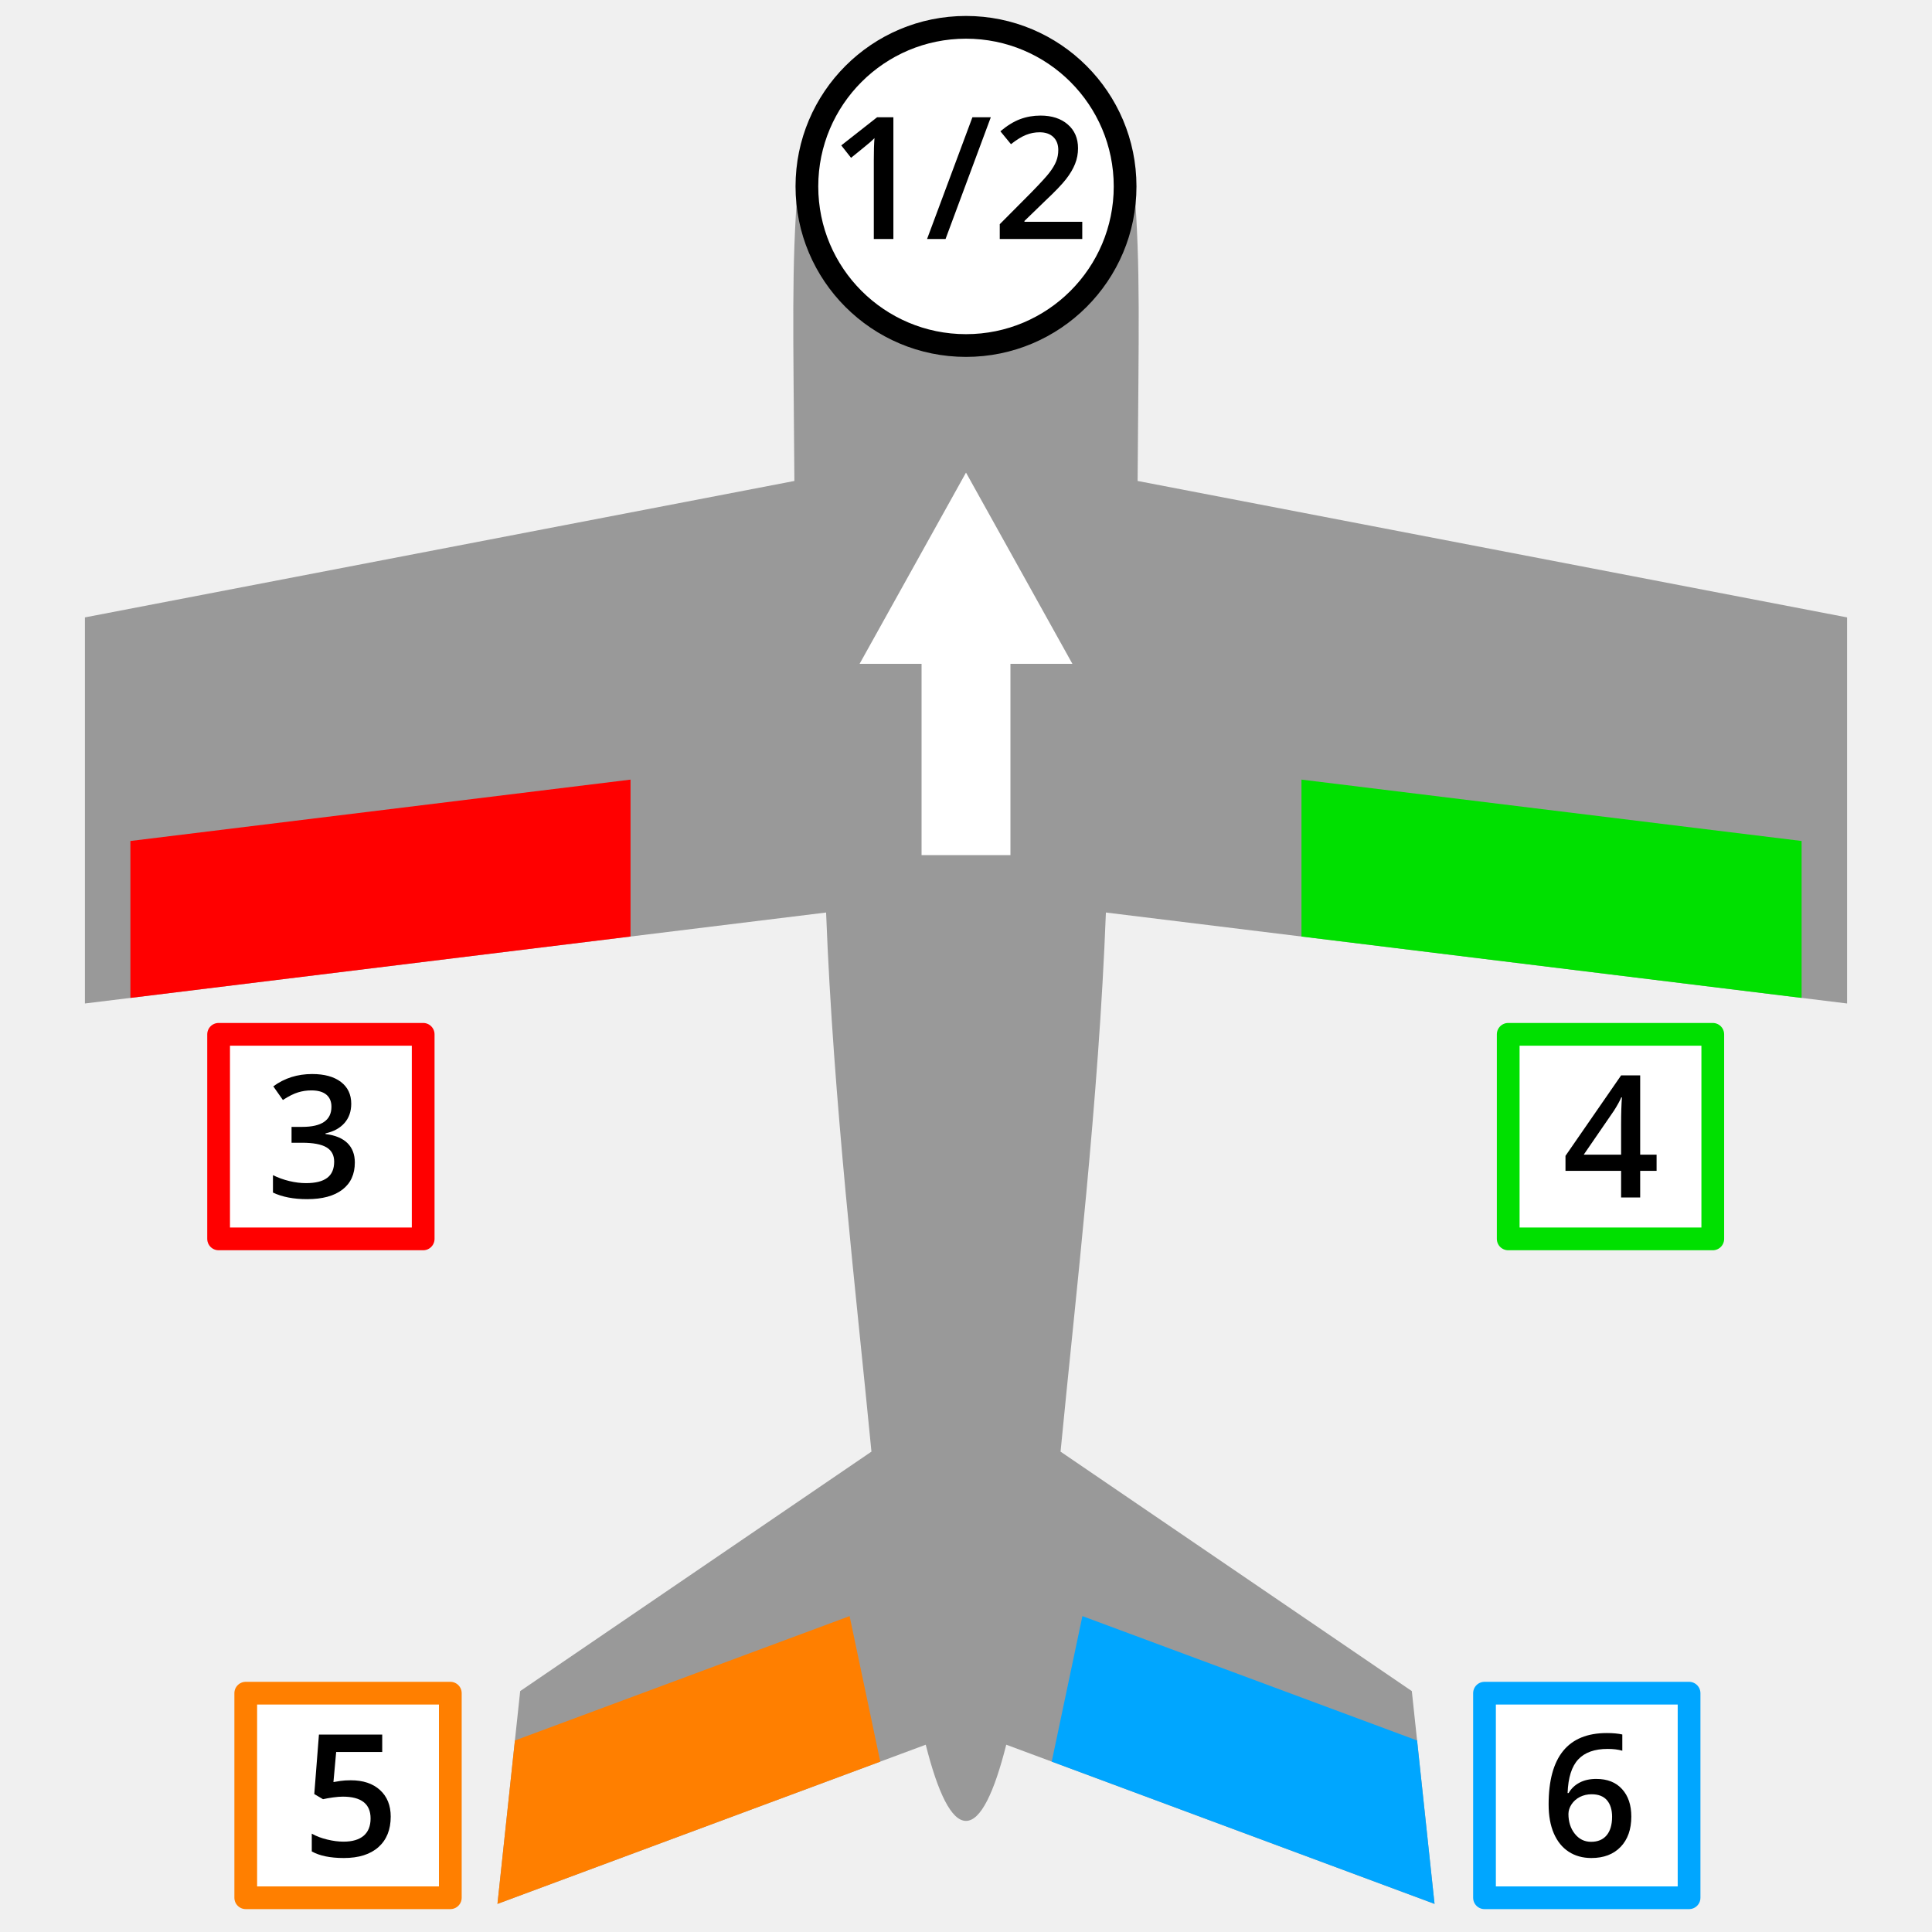
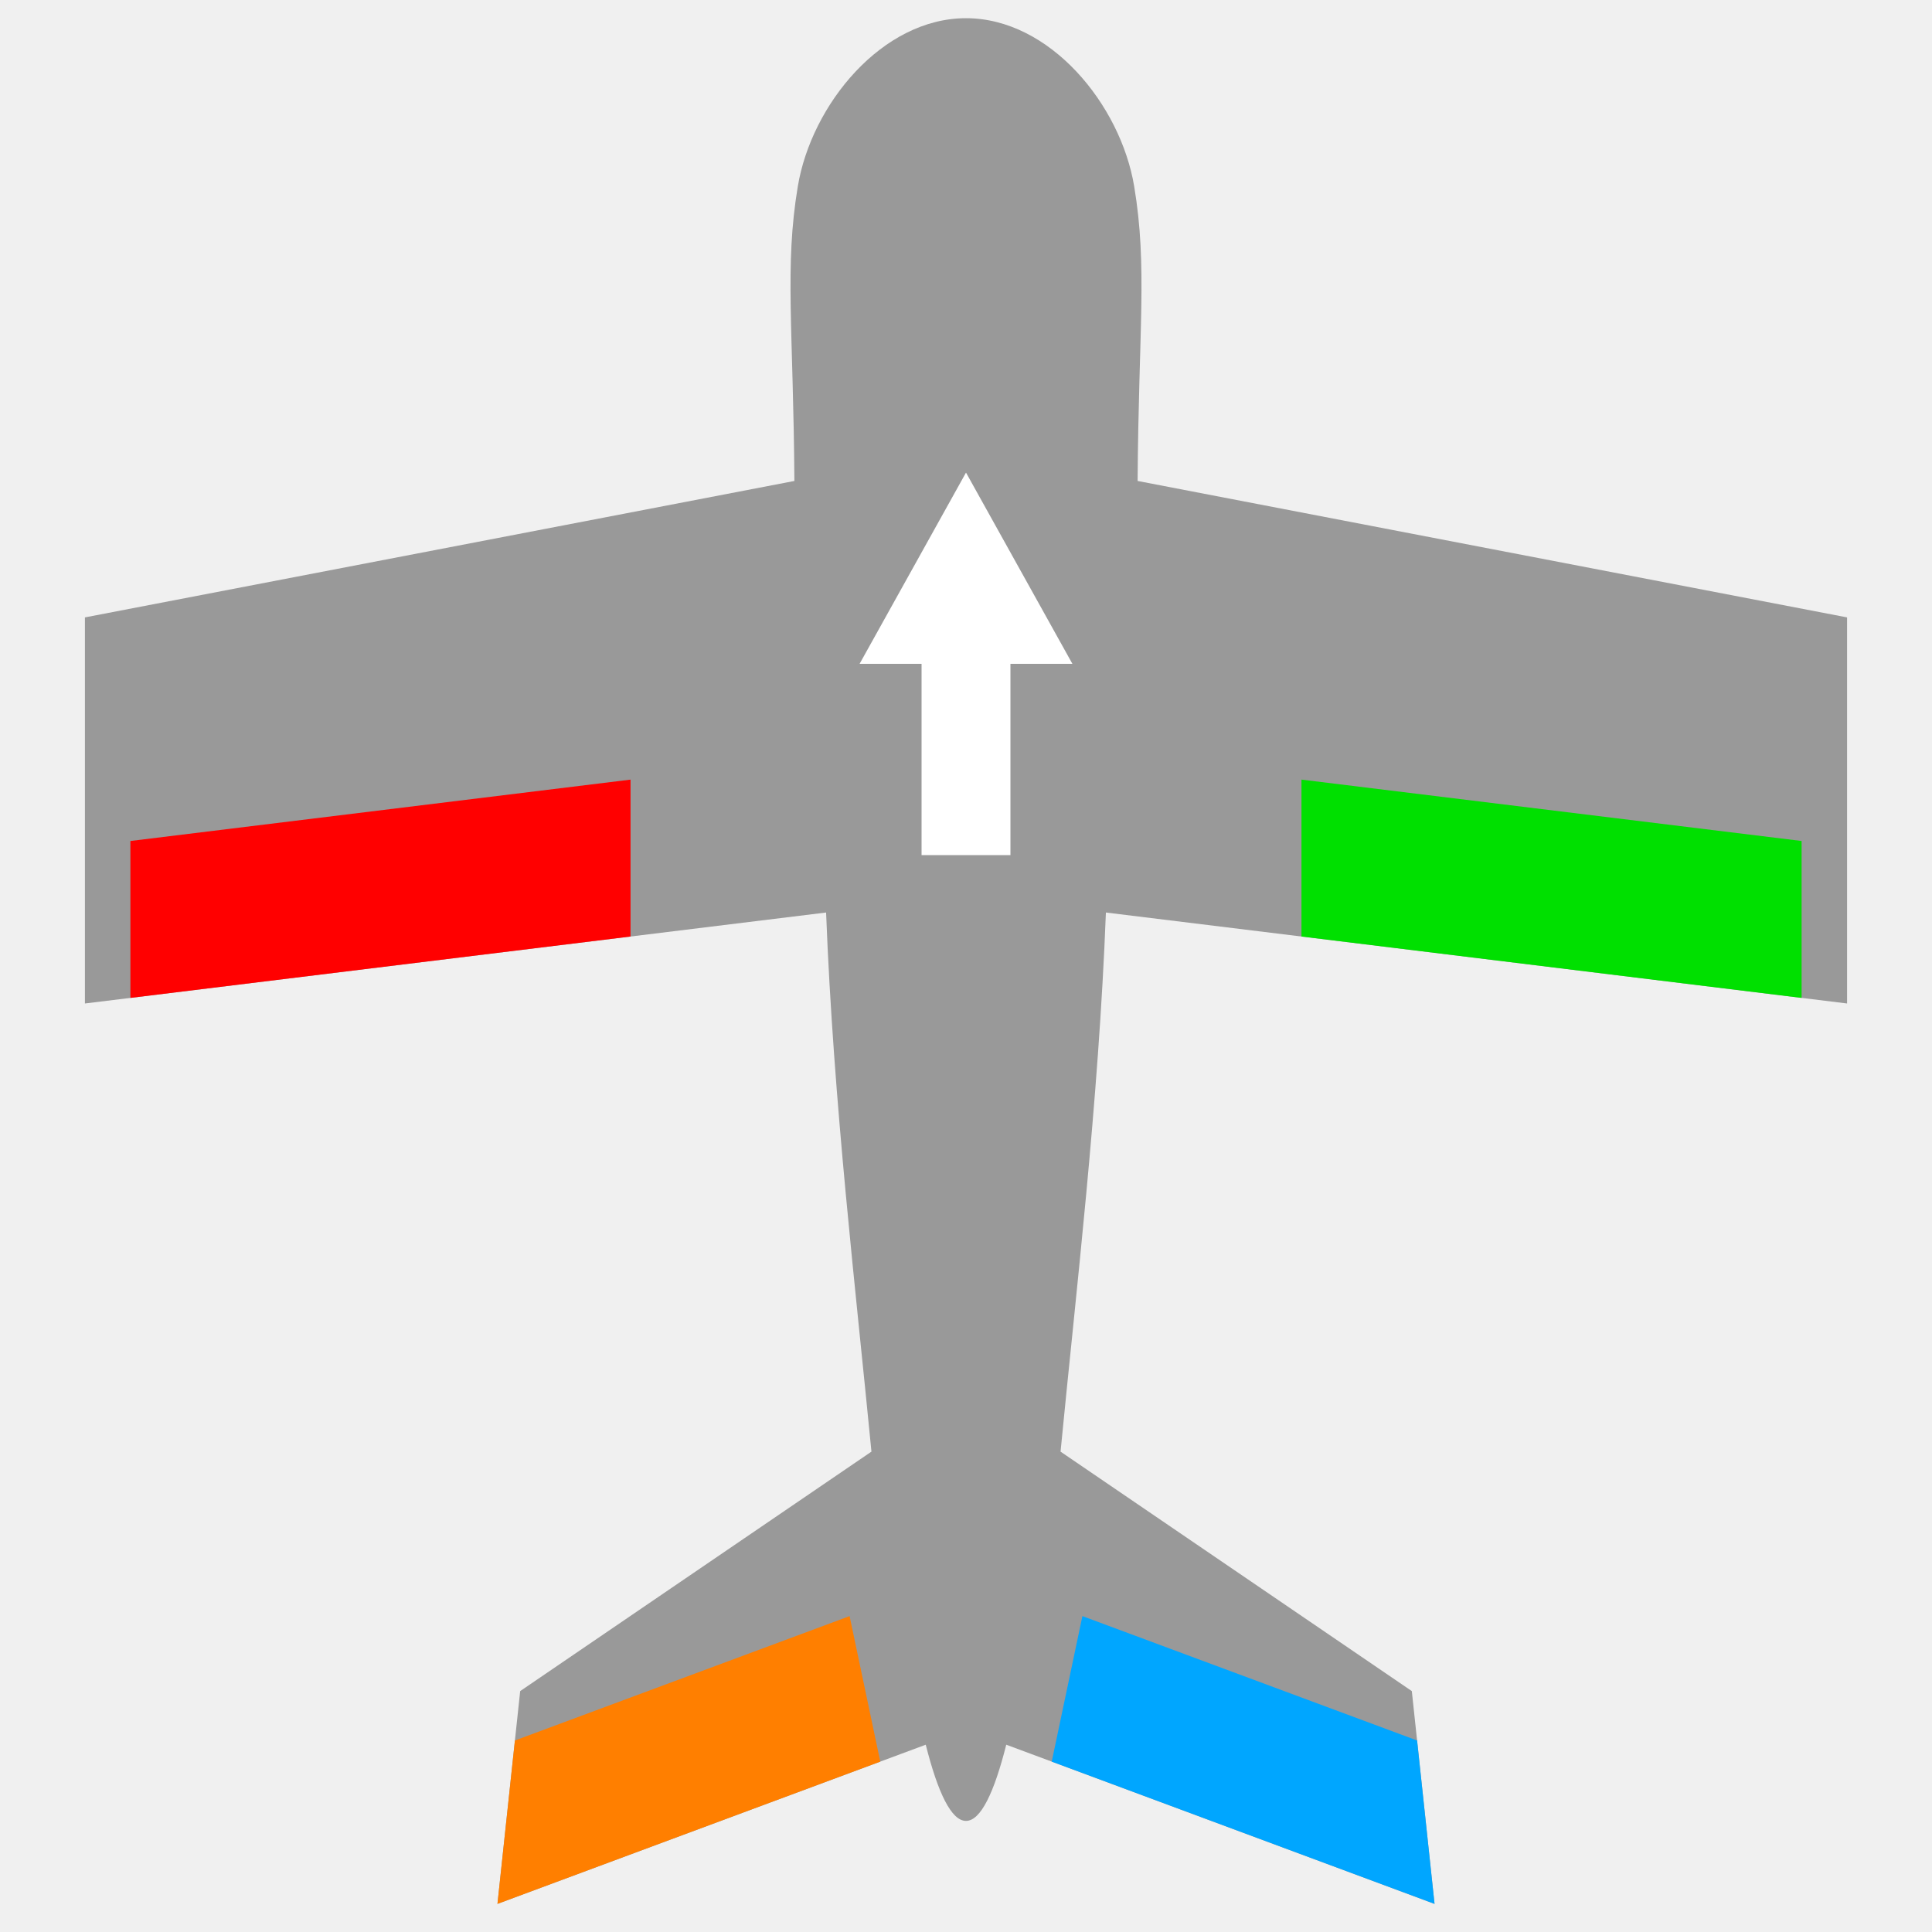
<svg xmlns="http://www.w3.org/2000/svg" xml:space="preserve" width="850px" height="850px" version="1.1" style="shape-rendering:geometricPrecision; text-rendering:geometricPrecision; image-rendering:optimizeQuality; fill-rule:evenodd; clip-rule:evenodd" viewBox="0 0 850 850">
  <defs>
    <style type="text/css">
   
-     .str0 {stroke:black;stroke-width:10;stroke-linecap:round;stroke-linejoin:round;stroke-miterlimit:22.926}
-     .str4 {stroke:#00A6FF;stroke-width:10;stroke-linecap:round;stroke-linejoin:round;stroke-miterlimit:22.926}
-     .str2 {stroke:#00E000;stroke-width:10;stroke-linecap:round;stroke-linejoin:round;stroke-miterlimit:22.926}
-     .str1 {stroke:red;stroke-width:10;stroke-linecap:round;stroke-linejoin:round;stroke-miterlimit:22.926}
-     .str3 {stroke:#FF7F00;stroke-width:10;stroke-linecap:round;stroke-linejoin:round;stroke-miterlimit:22.926}
-     .fil7 {fill:#00A6FF}
+     .fil5 {fill:#00A6FF}
    .fil1 {fill:#00E000}
    .fil0 {fill:#999999}
-     .fil4 {fill:red}
-     .fil6 {fill:#FF7F00}
-     .fil2 {fill:white}
-     .fil3 {fill:black;fill-rule:nonzero}
-     .fil5 {fill:white;fill-rule:nonzero}
+     .fil2 {fill:red}
+     .fil4 {fill:#FF7F00}
+     .fil3 {fill:white;fill-rule:nonzero}
   
  </style>
  </defs>
  <g id="Layer_x0020_1">
-     <path class="fil0" d="M218.86 837.63l188.43 -70.03c5.38,21.31 11.3,33.52 17.71,33.52 6.41,0 12.33,-12.21 17.71,-33.52l188.43 70.03 -10 -93.62 -154.54 -105.35c6.72,-69.54 16.76,-153.84 19.95,-237.19l326.09 40.02 0 -169.86 -312.14 -60.03c0.45,-66.81 1.32,-93.85 -1.5,-129.58 -11.36,45.38 -37.14,69.99 -74,69.99 -36.86,0 -65.43,-27.83 -74,-69.99 -2.82,35.73 -1.95,62.77 -1.5,129.58l-312.14 60.03 0 169.86 326.09 -40.02c3.19,83.35 13.23,167.65 19.95,237.19l-154.54 105.35 -10 93.62z" />
+     <path class="fil0" d="M218.86 837.63l188.43 -70.03c5.38,21.31 11.3,33.52 17.71,33.52 6.41,0 12.33,-12.21 17.71,-33.52l188.43 70.03 -10 -93.62 -154.54 -105.35c6.72,-69.54 16.76,-153.84 19.95,-237.19l326.09 40.02 0 -169.86 -312.14 -60.03c0.45,-66.81 4.39,-94.22 -1.5,-129.58 -6.01,-36.11 -37.14,-74.01 -74,-74.01 -36.86,0 -67.99,37.9 -74,74.01 -5.89,35.36 -1.95,62.77 -1.5,129.58l-312.14 60.03 0 169.86 326.09 -40.02c3.19,83.35 13.23,167.65 19.95,237.19l-154.54 105.35 -10 93.62z" />
    <polygon class="fil1" points="572.59,412.03 792.63,439.04 792.63,370 572.59,343 " />
-     <circle class="fil2 str0" cx="425" cy="82.02" r="70" />
-     <path class="fil3" d="M393.05 105.15l-8.61 0 0 -34.58c0,-4.12 0.09,-7.4 0.3,-9.81 -0.57,0.57 -1.26,1.23 -2.08,1.94 -0.81,0.71 -3.55,2.95 -8.23,6.73l-4.31 -5.46 15.75 -12.37 7.18 0 0 53.55z" />
-     <polygon id="_1" class="fil3" points="435.91,51.6 416,105.15 407.87,105.15 427.82,51.6 " />
-     <path id="_2" class="fil3" d="M476.15 105.15l-36.3 0 0 -6.51 13.81 -13.89c4.08,-4.18 6.78,-7.13 8.11,-8.88 1.33,-1.75 2.3,-3.38 2.92,-4.92 0.61,-1.54 0.91,-3.19 0.91,-4.95 0,-2.42 -0.73,-4.33 -2.18,-5.72 -1.45,-1.38 -3.46,-2.08 -6.02,-2.08 -2.05,0 -4.04,0.37 -5.96,1.14 -1.92,0.75 -4.13,2.12 -6.66,4.09l-4.65 -5.67c2.99,-2.51 5.88,-4.29 8.69,-5.34 2.82,-1.05 5.8,-1.57 8.98,-1.57 4.97,0 8.97,1.3 11.97,3.9 3.02,2.6 4.52,6.1 4.52,10.48 0,2.43 -0.44,4.72 -1.31,6.89 -0.87,2.18 -2.19,4.42 -3.99,6.73 -1.8,2.3 -4.78,5.42 -8.97,9.35l-9.3 9.01 0 0.36 25.43 0 0 7.58z" />
-     <rect class="fil2 str1" x="96.18" y="455.06" width="90" height="90" />
-     <path class="fil3" d="M154.53 485.6c0,3.4 -0.99,6.22 -2.96,8.47 -1.99,2.26 -4.76,3.78 -8.36,4.56l0 0.29c4.3,0.54 7.52,1.88 9.67,4.01 2.15,2.14 3.23,4.99 3.23,8.53 0,5.15 -1.83,9.14 -5.47,11.92 -3.63,2.8 -8.81,4.2 -15.52,4.2 -5.94,0 -10.95,-0.96 -15.03,-2.9l0 -7.66c2.28,1.13 4.68,1.99 7.22,2.6 2.55,0.61 4.98,0.91 7.33,0.91 4.15,0 7.25,-0.77 9.3,-2.31 2.05,-1.54 3.08,-3.91 3.08,-7.14 0,-2.86 -1.13,-4.96 -3.4,-6.31 -2.28,-1.34 -5.84,-2.01 -10.7,-2.01l-4.65 0 0 -6.98 4.72 0c8.55,0 12.83,-2.95 12.83,-8.86 0,-2.3 -0.75,-4.07 -2.24,-5.32 -1.49,-1.24 -3.69,-1.87 -6.6,-1.87 -2.02,0 -3.97,0.29 -5.86,0.87 -1.88,0.57 -4.1,1.68 -6.66,3.35l-4.22 -6c4.9,-3.62 10.62,-5.42 17.1,-5.42 5.4,0 9.62,1.17 12.65,3.48 3.03,2.32 4.54,5.51 4.54,9.59z" />
-     <rect class="fil2 str2" x="663.55" y="455.06" width="90" height="90" />
-     <path class="fil3" d="M728.83 515.13l-7.22 0 0 11.7 -8.39 0 0 -11.7 -24.47 0 0 -6.61 24.47 -35.39 8.39 0 0 34.88 7.22 0 0 7.12zm-15.61 -7.12l0 -13.45c0,-4.79 0.13,-8.7 0.36,-11.76l-0.28 0c-0.69,1.61 -1.77,3.57 -3.23,5.86l-13.3 19.35 16.45 0z" />
-     <rect class="fil2 str3" x="108.12" y="744.93" width="90" height="90" />
-     <path class="fil3" d="M154.35 783.25c5.4,0 9.67,1.42 12.82,4.28 3.15,2.87 4.73,6.77 4.73,11.7 0,5.72 -1.79,10.18 -5.36,13.39 -3.58,3.21 -8.67,4.83 -15.27,4.83 -5.97,0 -10.68,-0.97 -14.1,-2.9l0 -7.82c1.98,1.13 4.25,1.99 6.82,2.6 2.56,0.62 4.95,0.92 7.15,0.92 3.87,0 6.83,-0.87 8.86,-2.6 2.02,-1.73 3.04,-4.27 3.04,-7.62 0,-6.39 -4.08,-9.58 -12.24,-9.58 -1.15,0 -2.56,0.11 -4.25,0.34 -1.69,0.23 -3.16,0.49 -4.43,0.79l-3.85 -2.27 2.05 -26.16 27.84 0 0 7.65 -20.26 0 -1.2 13.24c0.85,-0.13 1.89,-0.31 3.12,-0.51 1.24,-0.18 2.75,-0.28 4.53,-0.28z" />
-     <polygon class="fil4" points="57.37,439.04 277.41,412.03 277.41,343 57.37,370 " />
-     <path class="fil5" d="M405.45 376.22l0 -84.15 -27.27 0 46.82 -84.15 46.82 84.15 -27.27 0 0 84.15 -39.1 0zm0 -42.08m-13.64 -42.07m9.78 -42.08m46.82 0m9.77 42.08m-13.63 42.07m-19.55 42.08" />
-     <polygon class="fil6" points="218.86,837.63 387.28,775.04 373.79,711.02 226.54,765.74 " />
-     <polygon class="fil7" points="631.14,837.63 462.72,775.04 476.21,711.02 623.46,765.74 " />
-     <rect class="fil2 str4" x="653.12" y="744.93" width="90" height="90" />
-     <path class="fil3" d="M681.33 793.9c0,-20.96 8.53,-31.43 25.6,-31.43 2.69,0 4.96,0.21 6.82,0.63l0 7.14c-1.86,-0.53 -4,-0.79 -6.45,-0.79 -5.74,0 -10.05,1.53 -12.93,4.61 -2.89,3.08 -4.45,8.02 -4.69,14.81l0.44 0c1.15,-1.98 2.76,-3.51 4.84,-4.6 2.07,-1.09 4.51,-1.62 7.32,-1.62 4.87,0 8.64,1.48 11.35,4.47 2.72,2.98 4.08,7.01 4.08,12.11 0,5.63 -1.58,10.07 -4.71,13.33 -3.14,3.26 -7.42,4.89 -12.84,4.89 -3.84,0 -7.18,-0.93 -10,-2.77 -2.84,-1.85 -5.01,-4.54 -6.54,-8.06 -1.52,-3.53 -2.29,-7.77 -2.29,-12.72zm18.68 16.42c2.96,0 5.24,-0.95 6.84,-2.86 1.59,-1.9 2.4,-4.63 2.4,-8.16 0,-3.09 -0.75,-5.51 -2.25,-7.27 -1.52,-1.76 -3.77,-2.63 -6.77,-2.63 -1.86,0 -3.57,0.4 -5.14,1.18 -1.56,0.8 -2.78,1.89 -3.69,3.27 -0.9,1.38 -1.35,2.78 -1.35,4.23 0,3.44 0.93,6.35 2.79,8.7 1.88,2.37 4.27,3.54 7.17,3.54z" />
+     <polygon class="fil2" points="57.37,439.04 277.41,412.03 277.41,343 57.37,370 " />
+     <path class="fil3" d="M405.45 376.22l0 -84.15 -27.27 0 46.82 -84.15 46.82 84.15 -27.27 0 0 84.15 -39.1 0zm0 -42.08m-13.64 -42.07m9.78 -42.08m46.82 0m9.77 42.08m-13.63 42.07m-19.55 42.08" />
+     <polygon class="fil4" points="218.86,837.63 387.28,775.04 373.79,711.02 226.54,765.74 " />
+     <polygon class="fil5" points="631.14,837.63 462.72,775.04 476.21,711.02 623.46,765.74 " />
  </g>
</svg>
